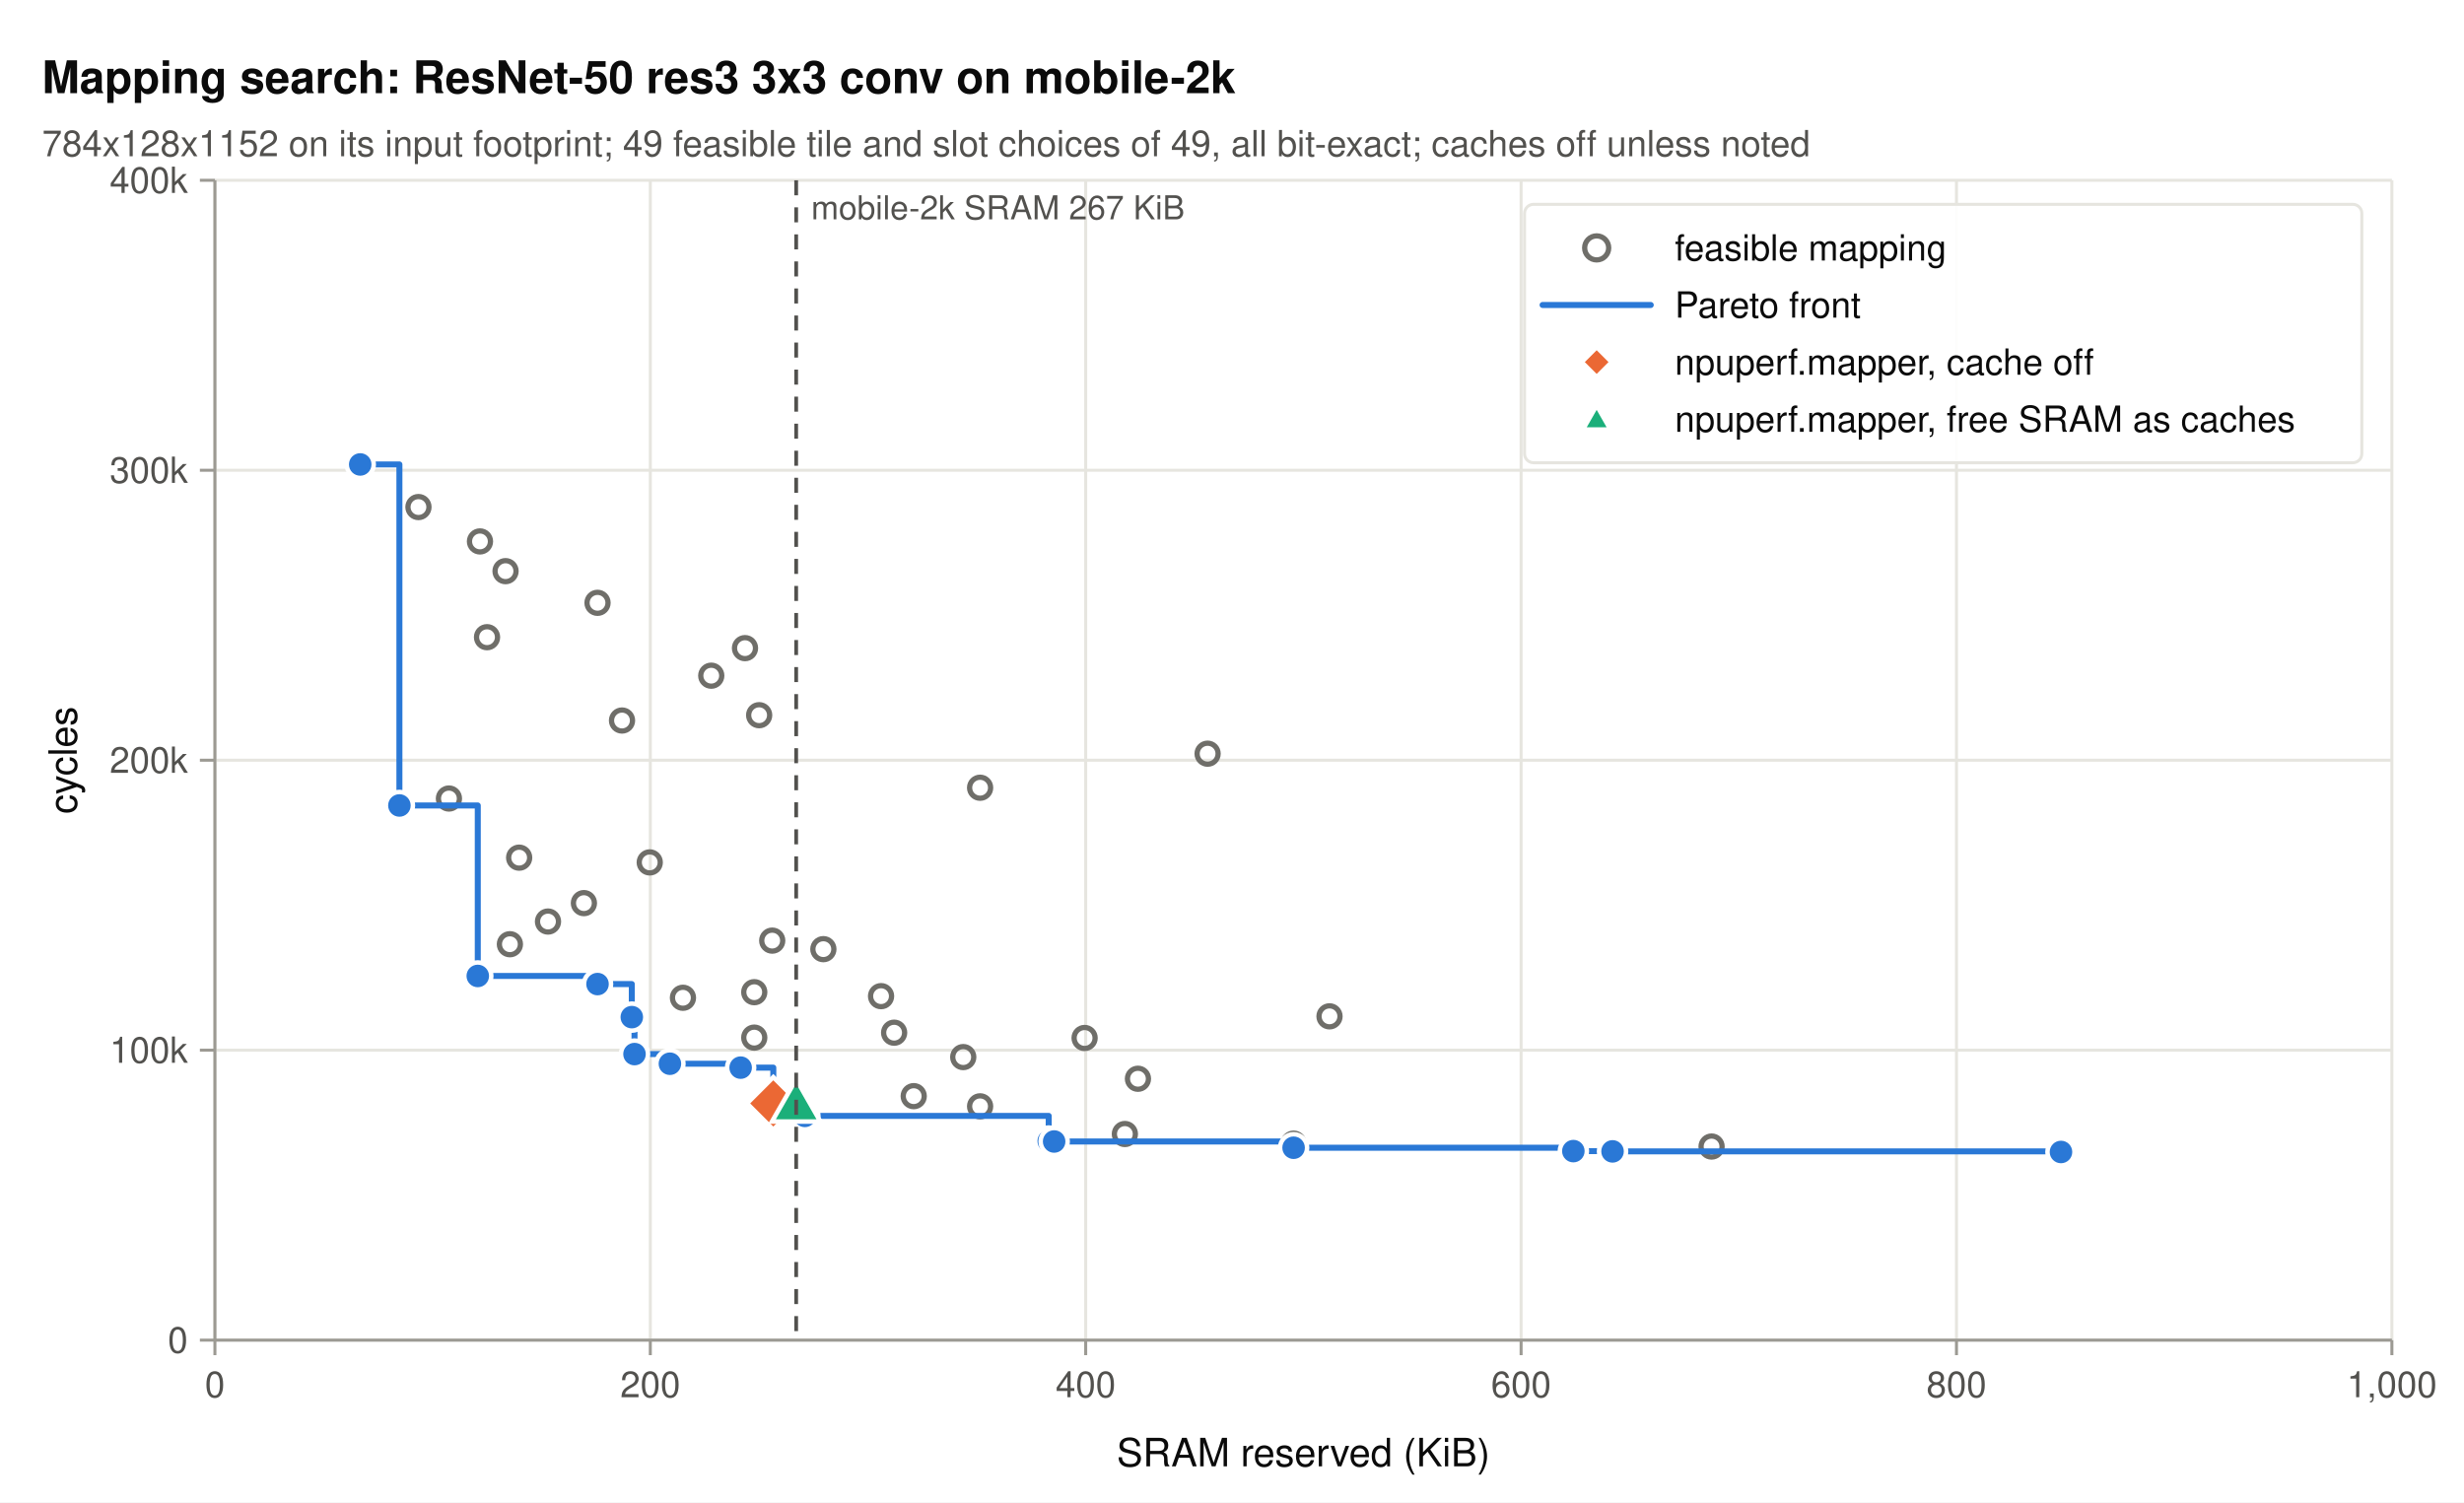
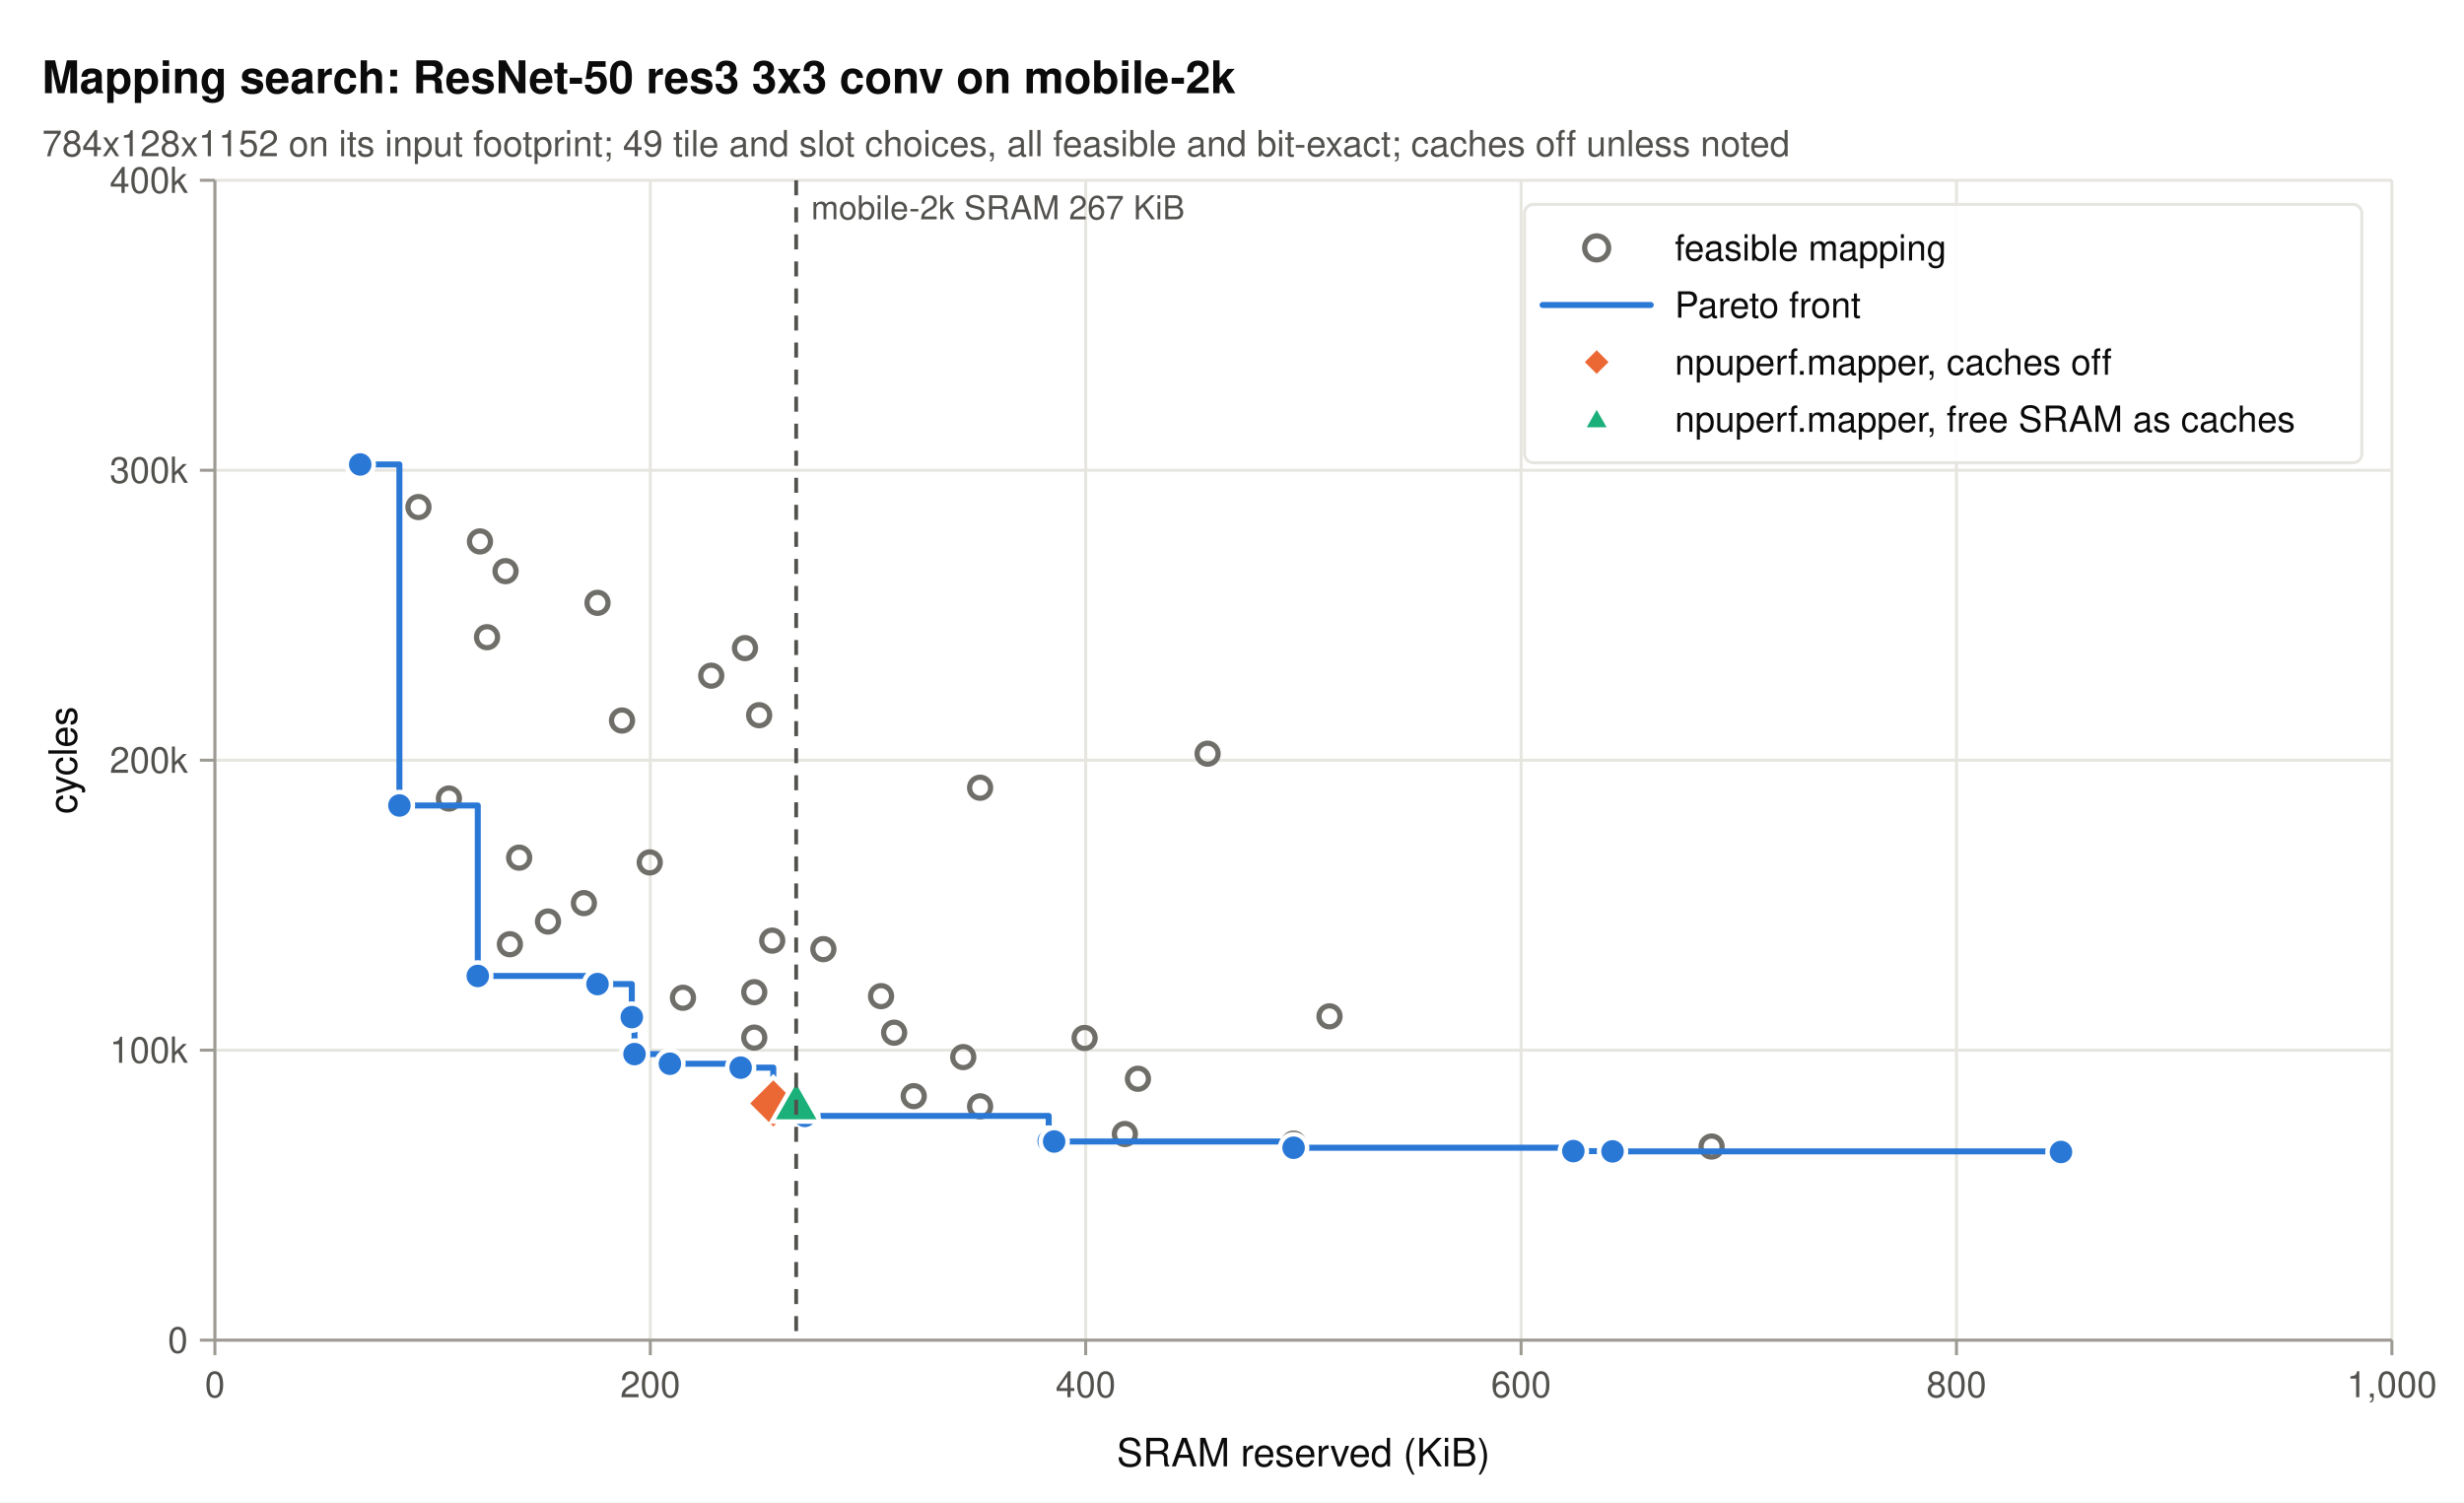
<svg xmlns="http://www.w3.org/2000/svg" width="820" height="500" viewBox="0 0 820 500" font-family="system-ui, -apple-system, 'Segoe UI', Helvetica, Arial, sans-serif">
  <rect width="820" height="500" fill="#ffffff" />
  <defs>
    <clipPath id="s8-plot">
      <rect x="71.52" y="58" width="726.48" height="388" />
    </clipPath>
  </defs>
  <text x="14" y="31" font-size="15" fill="#0b0b0b" font-weight="600">Mapping search: ResNet-50 res3 3x3 conv on mobile-2k</text>
-   <text x="14" y="52" font-size="12" fill="#52514e">784x128x1152 on its input footprint; 49 feasible tile and slot choices of 49, all bit-exact; caches off unless noted</text>
+   <text x="14" y="52" font-size="12" fill="#52514e">784x128x1152 on its input footprint; 49 tile and slot choices, all feasible and bit-exact; caches off unless noted</text>
  <g stroke="#e6e5df" stroke-width="1" fill="none">
    <line x1="71.52" y1="446" x2="796" y2="446" />
    <line x1="71.52" y1="349.5" x2="796" y2="349.5" />
    <line x1="71.52" y1="253" x2="796" y2="253" />
    <line x1="71.52" y1="156.5" x2="796" y2="156.5" />
    <line x1="71.52" y1="60" x2="796" y2="60" />
    <line x1="71.52" y1="60" x2="71.52" y2="446" />
    <line x1="216.42" y1="60" x2="216.42" y2="446" />
    <line x1="361.31" y1="60" x2="361.31" y2="446" />
    <line x1="506.21" y1="60" x2="506.21" y2="446" />
    <line x1="651.1" y1="60" x2="651.1" y2="446" />
    <line x1="796" y1="60" x2="796" y2="446" />
  </g>
  <g stroke="#9c9a93" stroke-width="1" fill="none">
    <line x1="71.52" y1="446" x2="796" y2="446" />
    <line x1="71.52" y1="60" x2="71.52" y2="446" />
    <line x1="71.52" y1="446" x2="71.52" y2="451" />
    <line x1="216.42" y1="446" x2="216.42" y2="451" />
    <line x1="361.31" y1="446" x2="361.31" y2="451" />
    <line x1="506.21" y1="446" x2="506.21" y2="451" />
    <line x1="651.1" y1="446" x2="651.1" y2="451" />
    <line x1="796" y1="446" x2="796" y2="451" />
    <line x1="66.52" y1="446" x2="71.52" y2="446" />
    <line x1="66.52" y1="349.5" x2="71.52" y2="349.5" />
    <line x1="66.52" y1="253" x2="71.52" y2="253" />
    <line x1="66.52" y1="156.5" x2="71.52" y2="156.5" />
    <line x1="66.52" y1="60" x2="71.52" y2="60" />
  </g>
  <g style="font-variant-numeric: tabular-nums">
    <text x="71.52" y="465" font-size="12" fill="#52514e" text-anchor="middle">0</text>
    <text x="216.42" y="465" font-size="12" fill="#52514e" text-anchor="middle">200</text>
    <text x="361.31" y="465" font-size="12" fill="#52514e" text-anchor="middle">400</text>
    <text x="506.21" y="465" font-size="12" fill="#52514e" text-anchor="middle">600</text>
    <text x="651.1" y="465" font-size="12" fill="#52514e" text-anchor="middle">800</text>
    <text x="796" y="465" font-size="12" fill="#52514e" text-anchor="middle">1,000</text>
    <text x="62.52" y="450.2" font-size="12" fill="#52514e" text-anchor="end">0</text>
    <text x="62.52" y="353.7" font-size="12" fill="#52514e" text-anchor="end">100k</text>
    <text x="62.52" y="257.2" font-size="12" fill="#52514e" text-anchor="end">200k</text>
    <text x="62.52" y="160.7" font-size="12" fill="#52514e" text-anchor="end">300k</text>
    <text x="62.52" y="64.2" font-size="12" fill="#52514e" text-anchor="end">400k</text>
  </g>
  <text x="433.76" y="488" font-size="13" fill="#0b0b0b" text-anchor="middle">SRAM reserved (KiB)</text>
  <text x="21.2" y="253" font-size="13" fill="#0b0b0b" text-anchor="middle" dominant-baseline="middle" transform="rotate(-90 21.2 253)">cycles</text>
  <g clip-path="url(#s8-plot)">
    <circle cx="139.26" cy="168.75" r="3.5" fill="none" stroke="#6f6e69" stroke-width="1.75" />
    <circle cx="207" cy="239.79" r="3.5" fill="none" stroke="#6f6e69" stroke-width="1.75" />
    <circle cx="119.88" cy="154.57" r="3.5" fill="none" stroke="#6f6e69" stroke-width="1.75" />
    <circle cx="168.24" cy="190.08" r="3.5" fill="none" stroke="#6f6e69" stroke-width="1.75" />
    <circle cx="159.73" cy="180.19" r="3.5" fill="none" stroke="#6f6e69" stroke-width="1.75" />
    <circle cx="247.93" cy="215.7" r="3.5" fill="none" stroke="#6f6e69" stroke-width="1.75" />
    <circle cx="198.85" cy="200.62" r="3.5" fill="none" stroke="#6f6e69" stroke-width="1.75" />
    <circle cx="326.17" cy="262.16" r="3.5" fill="none" stroke="#6f6e69" stroke-width="1.75" />
    <circle cx="162.08" cy="212.06" r="3.5" fill="none" stroke="#6f6e69" stroke-width="1.75" />
    <circle cx="252.64" cy="238.02" r="3.5" fill="none" stroke="#6f6e69" stroke-width="1.75" />
    <circle cx="236.7" cy="224.87" r="3.5" fill="none" stroke="#6f6e69" stroke-width="1.75" />
    <circle cx="401.88" cy="250.83" r="3.5" fill="none" stroke="#6f6e69" stroke-width="1.75" />
    <circle cx="149.4" cy="265.75" r="3.5" fill="none" stroke="#6f6e69" stroke-width="1.75" />
    <circle cx="227.28" cy="332.06" r="3.5" fill="none" stroke="#6f6e69" stroke-width="1.75" />
    <circle cx="132.92" cy="268.06" r="3.5" fill="none" stroke="#6f6e69" stroke-width="1.75" />
    <circle cx="194.32" cy="300.56" r="3.5" fill="none" stroke="#6f6e69" stroke-width="1.75" />
    <circle cx="172.77" cy="285.43" r="3.5" fill="none" stroke="#6f6e69" stroke-width="1.75" />
    <circle cx="274.01" cy="315.88" r="3.5" fill="none" stroke="#6f6e69" stroke-width="1.75" />
    <circle cx="216.23" cy="287.01" r="3.5" fill="none" stroke="#6f6e69" stroke-width="1.75" />
    <circle cx="360.95" cy="345.44" r="3.5" fill="none" stroke="#6f6e69" stroke-width="1.75" />
    <circle cx="182.37" cy="306.69" r="3.5" fill="none" stroke="#6f6e69" stroke-width="1.75" />
    <circle cx="293.21" cy="331.52" r="3.5" fill="none" stroke="#6f6e69" stroke-width="1.75" />
    <circle cx="256.99" cy="313.04" r="3.5" fill="none" stroke="#6f6e69" stroke-width="1.75" />
    <circle cx="442.45" cy="338.24" r="3.5" fill="none" stroke="#6f6e69" stroke-width="1.75" />
    <circle cx="257.35" cy="367.22" r="3.5" fill="none" stroke="#6f6e69" stroke-width="1.75" />
    <circle cx="169.69" cy="314.24" r="3.5" fill="none" stroke="#6f6e69" stroke-width="1.75" />
    <circle cx="267.85" cy="371.37" r="3.5" fill="none" stroke="#6f6e69" stroke-width="1.75" />
    <circle cx="159" cy="324.8" r="3.5" fill="none" stroke="#6f6e69" stroke-width="1.75" />
    <circle cx="246.48" cy="355.31" r="3.5" fill="none" stroke="#6f6e69" stroke-width="1.75" />
    <circle cx="198.85" cy="327.5" r="3.5" fill="none" stroke="#6f6e69" stroke-width="1.75" />
    <circle cx="326.17" cy="368.19" r="3.5" fill="none" stroke="#6f6e69" stroke-width="1.75" />
    <circle cx="251.01" cy="330.2" r="3.5" fill="none" stroke="#6f6e69" stroke-width="1.75" />
    <circle cx="430.5" cy="381.97" r="3.5" fill="none" stroke="#6f6e69" stroke-width="1.75" />
    <circle cx="222.94" cy="354.01" r="3.5" fill="none" stroke="#6f6e69" stroke-width="1.75" />
    <circle cx="374.35" cy="377.4" r="3.5" fill="none" stroke="#6f6e69" stroke-width="1.75" />
    <circle cx="297.56" cy="343.68" r="3.5" fill="none" stroke="#6f6e69" stroke-width="1.75" />
    <circle cx="523.6" cy="383.09" r="3.5" fill="none" stroke="#6f6e69" stroke-width="1.75" />
    <circle cx="210.26" cy="338.5" r="3.5" fill="none" stroke="#6f6e69" stroke-width="1.75" />
    <circle cx="349" cy="379.74" r="3.5" fill="none" stroke="#6f6e69" stroke-width="1.75" />
    <circle cx="211.16" cy="350.8" r="3.5" fill="none" stroke="#6f6e69" stroke-width="1.75" />
    <circle cx="350.81" cy="379.89" r="3.5" fill="none" stroke="#6f6e69" stroke-width="1.75" />
    <circle cx="251.01" cy="345.32" r="3.5" fill="none" stroke="#6f6e69" stroke-width="1.75" />
    <circle cx="430.5" cy="380.6" r="3.5" fill="none" stroke="#6f6e69" stroke-width="1.75" />
    <circle cx="320.56" cy="351.8" r="3.5" fill="none" stroke="#6f6e69" stroke-width="1.75" />
    <circle cx="569.6" cy="381.57" r="3.5" fill="none" stroke="#6f6e69" stroke-width="1.75" />
    <circle cx="304.08" cy="364.8" r="3.5" fill="none" stroke="#6f6e69" stroke-width="1.75" />
    <circle cx="536.64" cy="383.18" r="3.5" fill="none" stroke="#6f6e69" stroke-width="1.75" />
    <circle cx="378.7" cy="359.01" r="3.5" fill="none" stroke="#6f6e69" stroke-width="1.75" />
    <circle cx="685.88" cy="383.38" r="3.5" fill="none" stroke="#6f6e69" stroke-width="1.75" />
    <path d="M119.88,154.57 L132.92,154.57 L132.92,268.06 L159,268.06 L159,324.8 L198.85,324.8 L198.85,327.5 L210.26,327.5 L210.26,338.5 L211.16,338.5 L211.16,350.8 L222.94,350.8 L222.94,354.01 L246.48,354.01 L246.48,355.31 L257.35,355.31 L257.35,367.22 L267.85,367.22 L267.85,371.37 L349,371.37 L349,379.74 L350.81,379.74 L350.81,379.89 L430.5,379.89 L430.5,381.97 L523.6,381.97 L523.6,383.09 L536.64,383.09 L536.64,383.18 L685.88,383.18 L685.88,383.38" fill="none" stroke="#2a78d6" stroke-width="2" stroke-linejoin="round" stroke-linecap="round" />
    <circle cx="119.88" cy="154.57" r="4.5" fill="#2a78d6" stroke="#ffffff" stroke-width="1.5" />
    <circle cx="132.92" cy="268.06" r="4.5" fill="#2a78d6" stroke="#ffffff" stroke-width="1.5" />
    <circle cx="159" cy="324.8" r="4.5" fill="#2a78d6" stroke="#ffffff" stroke-width="1.5" />
    <circle cx="198.85" cy="327.5" r="4.5" fill="#2a78d6" stroke="#ffffff" stroke-width="1.5" />
    <circle cx="210.26" cy="338.5" r="4.5" fill="#2a78d6" stroke="#ffffff" stroke-width="1.5" />
    <circle cx="211.16" cy="350.8" r="4.5" fill="#2a78d6" stroke="#ffffff" stroke-width="1.5" />
    <circle cx="222.94" cy="354.01" r="4.5" fill="#2a78d6" stroke="#ffffff" stroke-width="1.5" />
    <circle cx="246.48" cy="355.31" r="4.5" fill="#2a78d6" stroke="#ffffff" stroke-width="1.5" />
    <circle cx="257.35" cy="367.22" r="4.5" fill="#2a78d6" stroke="#ffffff" stroke-width="1.5" />
    <circle cx="267.85" cy="371.37" r="4.5" fill="#2a78d6" stroke="#ffffff" stroke-width="1.5" />
    <circle cx="349" cy="379.74" r="4.5" fill="#2a78d6" stroke="#ffffff" stroke-width="1.5" />
    <circle cx="350.81" cy="379.89" r="4.5" fill="#2a78d6" stroke="#ffffff" stroke-width="1.5" />
    <circle cx="430.5" cy="381.97" r="4.5" fill="#2a78d6" stroke="#ffffff" stroke-width="1.5" />
    <circle cx="523.6" cy="383.09" r="4.5" fill="#2a78d6" stroke="#ffffff" stroke-width="1.5" />
    <circle cx="536.64" cy="383.18" r="4.5" fill="#2a78d6" stroke="#ffffff" stroke-width="1.5" />
    <circle cx="685.88" cy="383.38" r="4.5" fill="#2a78d6" stroke="#ffffff" stroke-width="1.5" />
    <polygon points="257.35,358.47 266.1,367.22 257.35,375.97 248.6,367.22" fill="#eb6834" stroke="#ffffff" stroke-width="1.5" />
    <polygon points="264.96,359.17 273.01,373.25 256.91,373.25" fill="#1baf7a" stroke="#ffffff" stroke-width="1.5" />
    <line x1="264.96" y1="60" x2="264.96" y2="446" stroke="#52514e" stroke-width="1.25" stroke-dasharray="5 4" />
  </g>
  <text x="269.96" y="73" font-size="11" fill="#52514e">mobile-2k SRAM 267 KiB</text>
  <g transform="translate(507.36,68)">
    <rect width="278.64" height="86" rx="3" fill="#ffffff" fill-opacity="0.92" stroke="#e6e5df" />
    <circle cx="24" cy="14.5" r="4" fill="none" stroke="#6f6e69" stroke-width="1.75" />
    <text x="50" y="18.7" font-size="12" fill="#0b0b0b">feasible mapping</text>
    <line x1="6" y1="33.5" x2="42" y2="33.5" stroke="#2a78d6" stroke-width="2" stroke-linecap="round" />
    <text x="50" y="37.7" font-size="12" fill="#0b0b0b">Pareto front</text>
    <polygon points="24,47.5 29,52.5 24,57.5 19,52.5" fill="#eb6834" stroke="#ffffff" stroke-width="1.5" />
-     <text x="50" y="56.7" font-size="12" fill="#0b0b0b">npuperf.mapper, cache off</text>
+     <text x="50" y="56.7" font-size="12" fill="#0b0b0b">npuperf.mapper, caches off</text>
    <polygon points="24,66.9 28.6,74.95 19.4,74.95" fill="#1baf7a" stroke="#ffffff" stroke-width="1.5" />
    <text x="50" y="75.7" font-size="12" fill="#0b0b0b">npuperf.mapper, free SRAM as caches</text>
  </g>
</svg>
